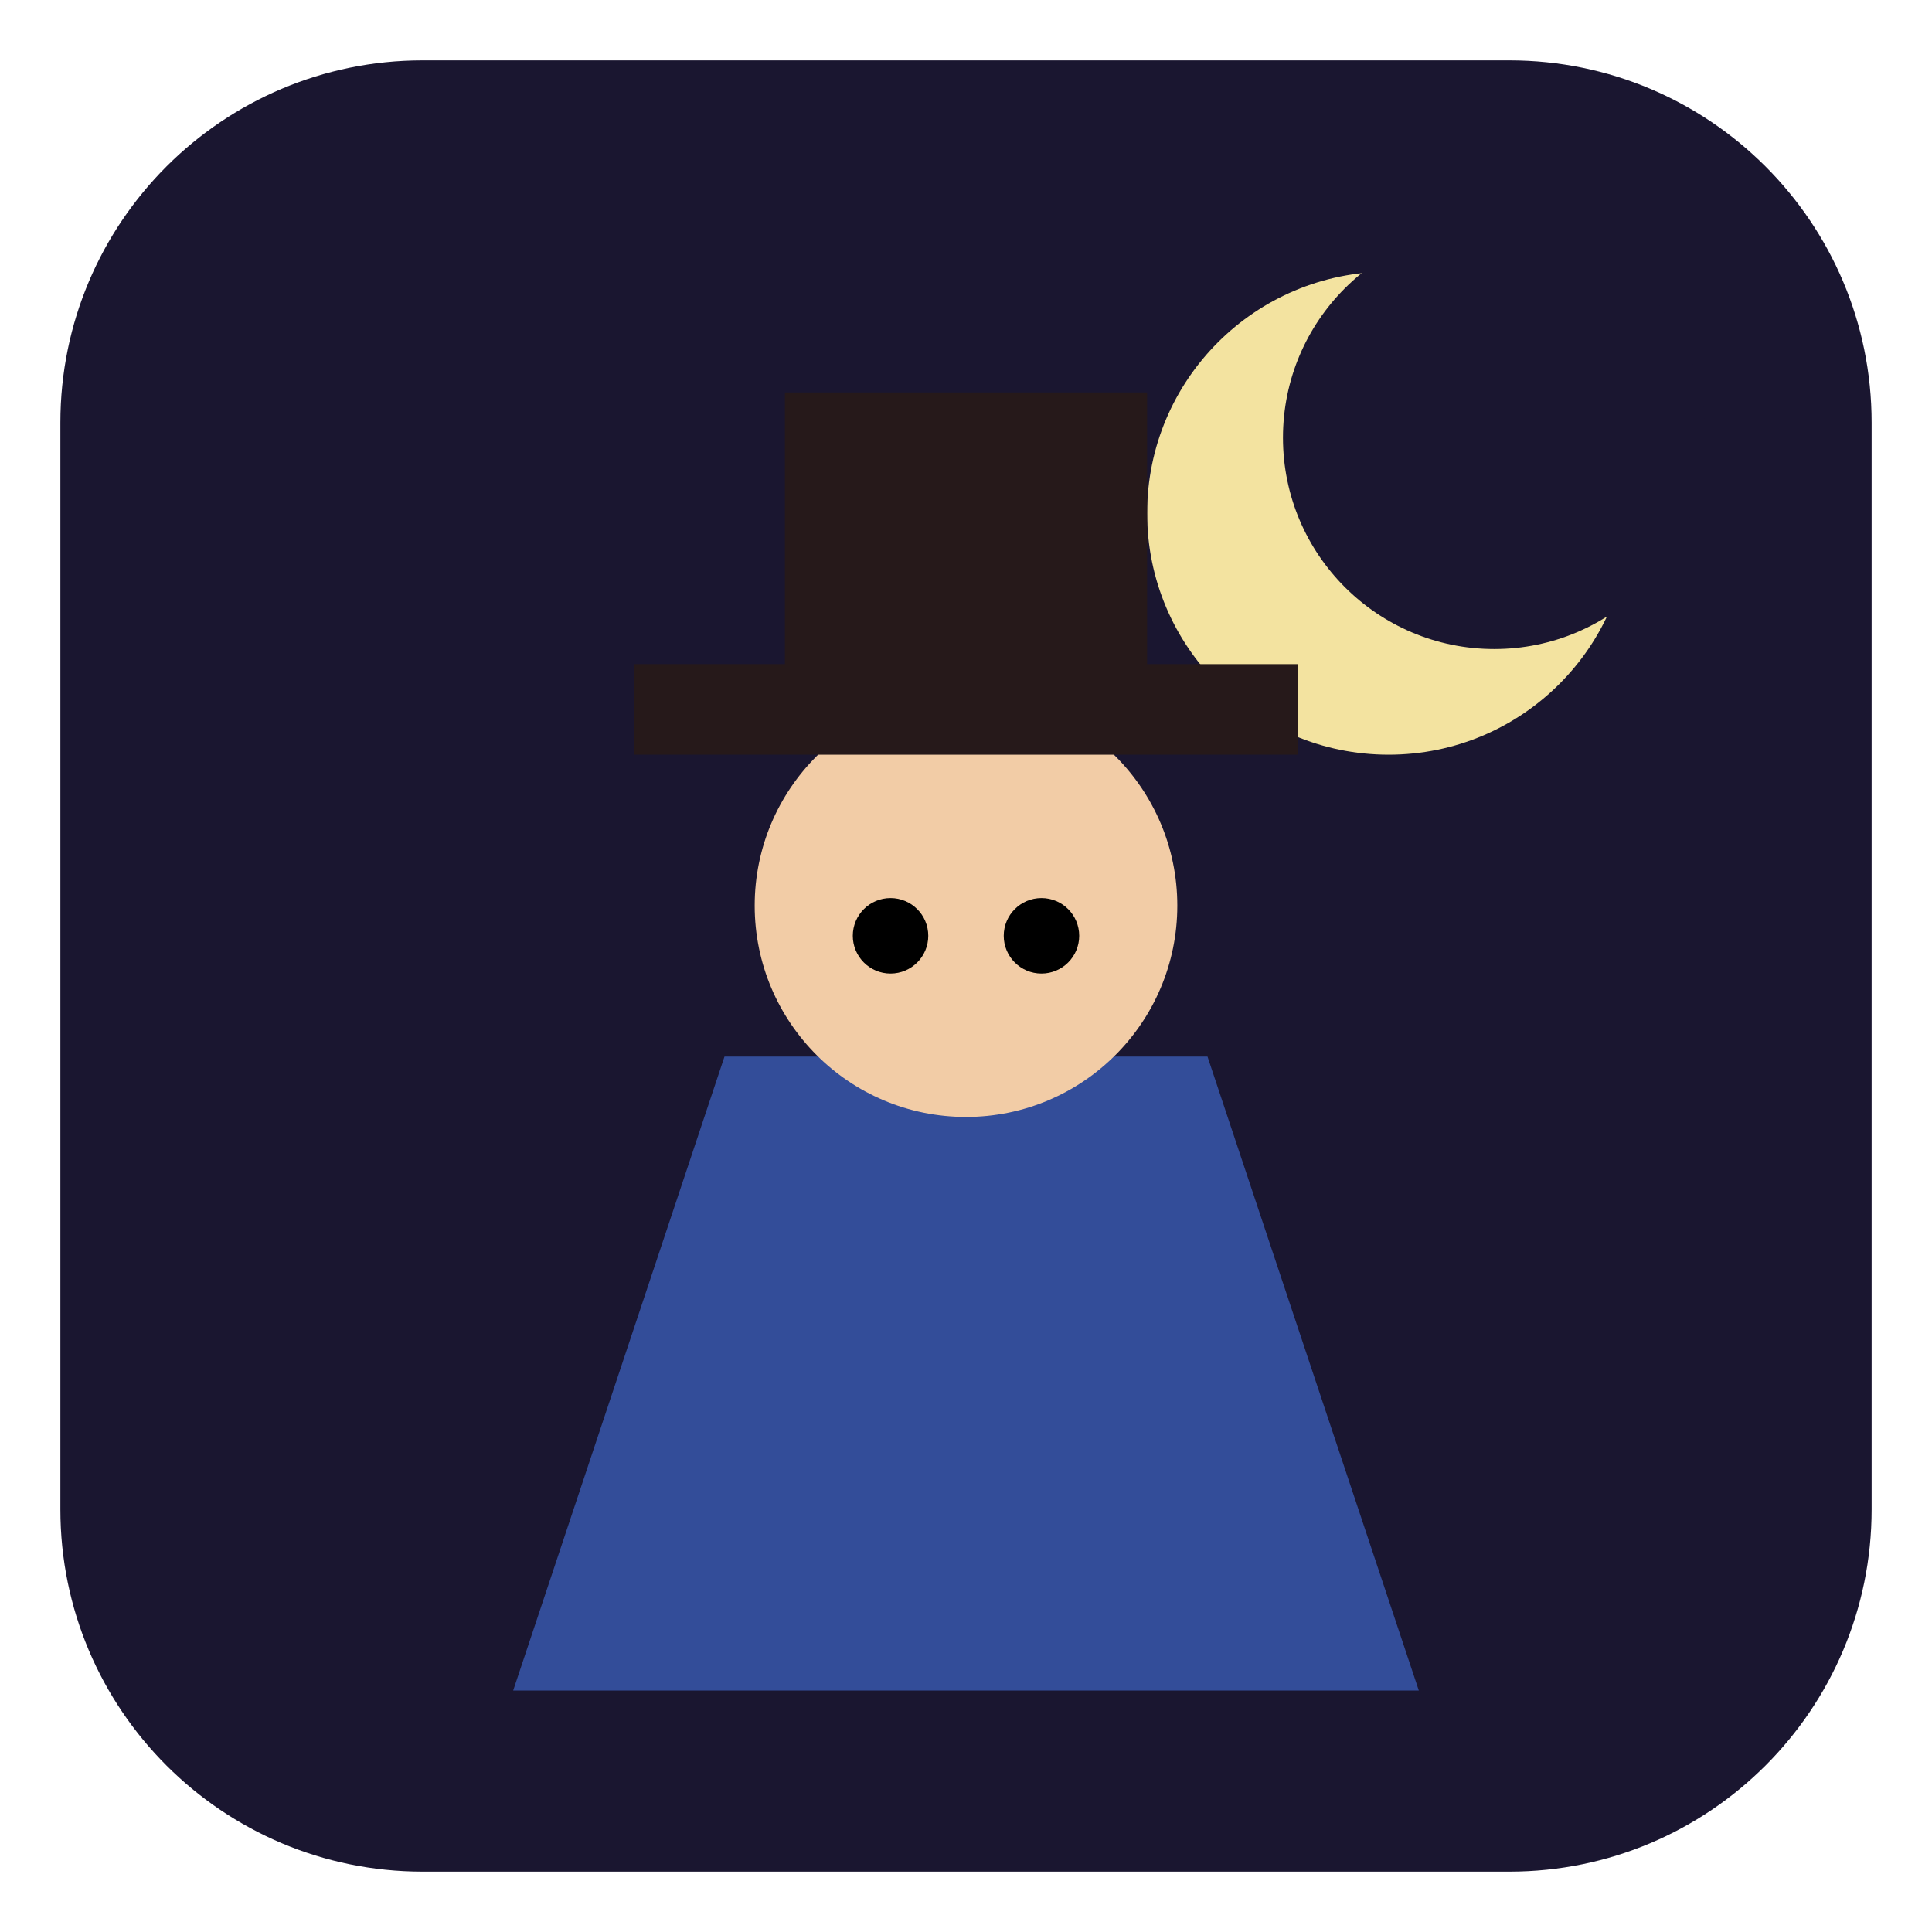
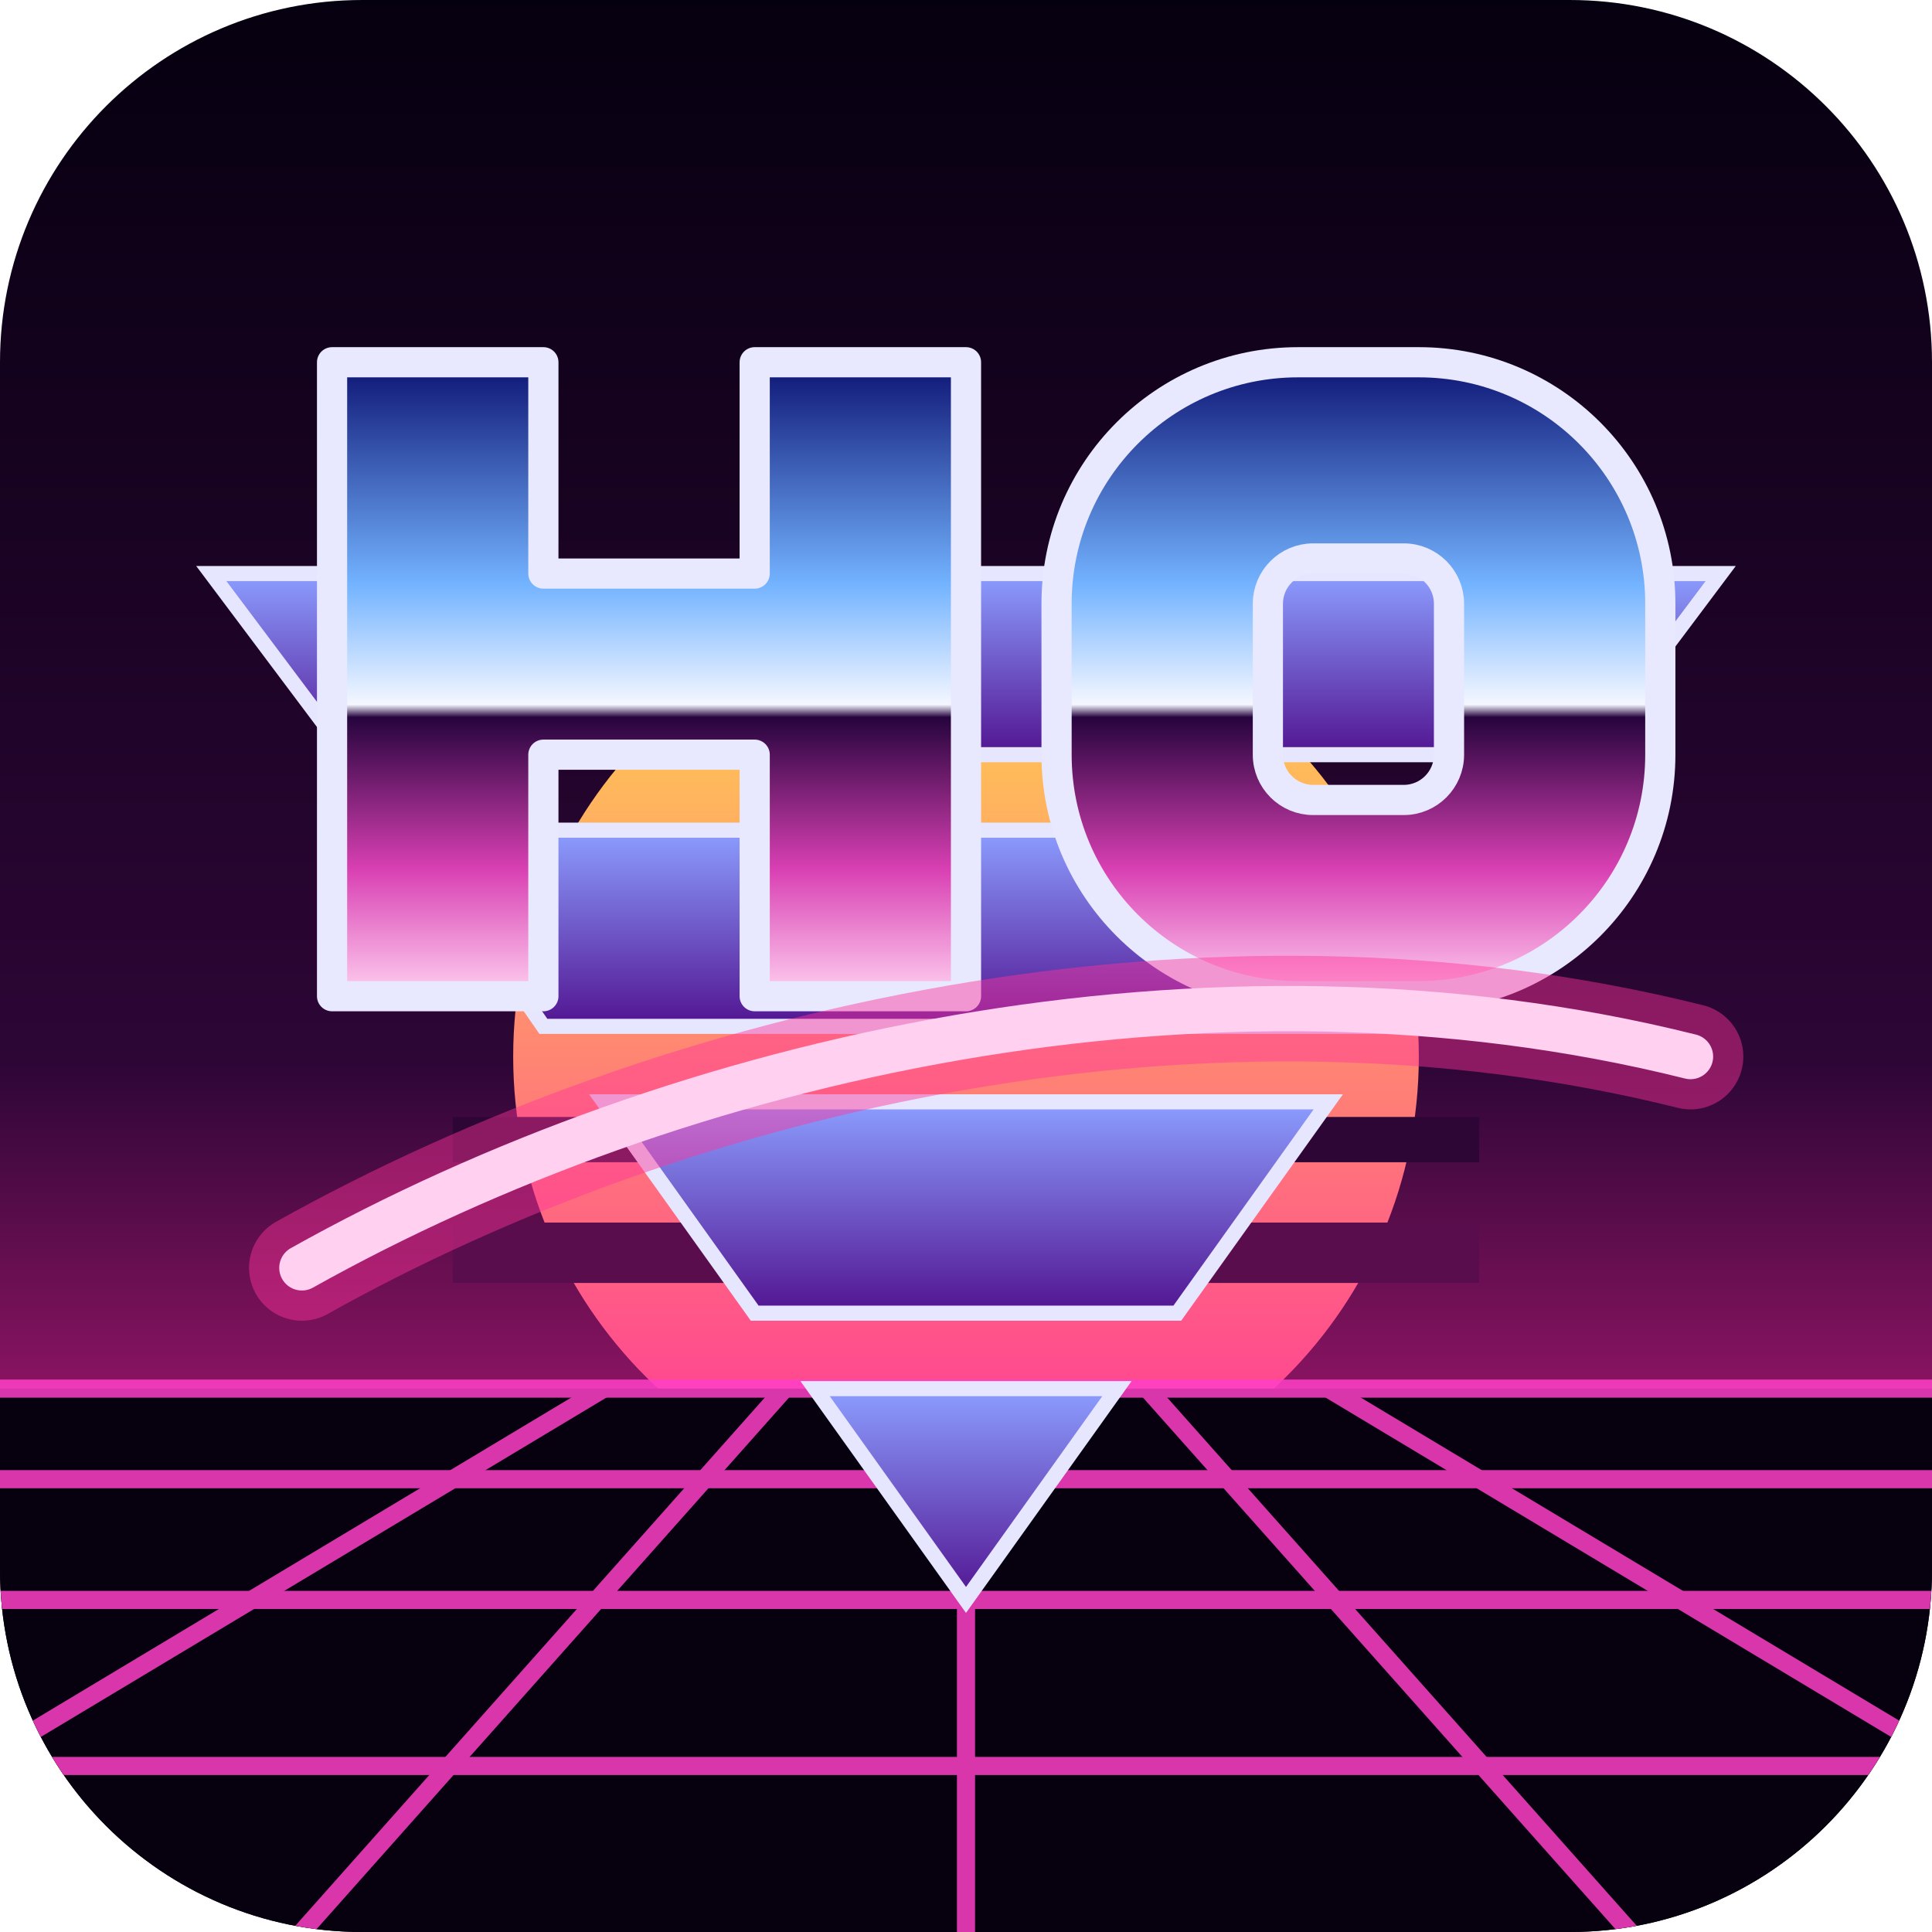
<svg xmlns="http://www.w3.org/2000/svg" width="128" height="128" viewBox="0 0 128 128">
-   <rect x="4" y="4" width="120" height="120" rx="24" fill="#1a1630" />
-   <circle cx="92" cy="34" r="16" fill="#f3e3a0" />
-   <circle cx="99" cy="29" r="14" fill="#1a1630" />
-   <path d="M34 112 L94 112 L80 70 L48 70 Z" fill="#334d99" />
-   <circle cx="64" cy="60" r="14" fill="#f2cca6" />
-   <rect x="42" y="44" width="44" height="6" fill="#26191a" />
-   <rect x="52" y="26" width="24" height="20" fill="#26191a" />
-   <circle cx="59" cy="62" r="2.5" />
-   <circle cx="69" cy="62" r="2.5" />
+   <defs>
+     <linearGradient id="sky" x1="0" y1="0" x2="0" y2="1">
+       <stop offset="0" stop-color="#05000f" />
+       <stop offset="0.55" stop-color="#2d0636" />
+       <stop offset="0.72" stop-color="#8c1462" />
+       <stop offset="0.72" stop-color="#07010f" />
+       <stop offset="1" stop-color="#07010f" />
+     </linearGradient>
+     <linearGradient id="sun" x1="0" y1="0" x2="0" y2="1">
+       <stop offset="0" stop-color="#ffd84d" />
+       <stop offset="1" stop-color="#ff3399" />
+     </linearGradient>
+     <linearGradient id="tri" x1="0" y1="0" x2="0" y2="1">
+       <stop offset="0" stop-color="#8c9eff" />
+       <stop offset="1" stop-color="#521491" />
+     </linearGradient>
+     <linearGradient id="chrome" x1="0" y1="0" x2="0" y2="1">
+       <stop offset="0" stop-color="#0d1473" />
+       <stop offset="0.35" stop-color="#73b3ff" />
+       <stop offset="0.54" stop-color="#f4f7ff" />
+       <stop offset="0.56" stop-color="#26043d" />
+       <stop offset="0.8" stop-color="#d940b3" />
+       <stop offset="1" stop-color="#ffd0f0" />
+     </linearGradient>
+     <clipPath id="r">
+       <rect width="128" height="128" rx="24" />
+     </clipPath>
+   </defs>
+   <g clip-path="url(#r)">
+     <rect width="128" height="128" fill="url(#sky)" />
+     <circle cx="64" cy="70" r="30" fill="url(#sun)" />
+     <rect x="30" y="74" width="68" height="3" fill="#2d0636" />
+     <rect x="30" y="81" width="68" height="4" fill="#5a0d4d" />
+     <rect x="0" y="92" width="128" height="36" fill="#07010f" />
+     <g stroke="#ff40c8" stroke-width="1.2" opacity="0.85">
+       <line x1="0" y1="92" x2="128" y2="92" />
+       <line x1="0" y1="98" x2="128" y2="98" />
+       <line x1="0" y1="106" x2="128" y2="106" />
+       <line x1="0" y1="117" x2="128" y2="117" />
+       <line x1="64" y1="92" x2="64" y2="128" />
+       <line x1="52" y1="92" x2="20" y2="128" />
+       <line x1="76" y1="92" x2="108" y2="128" />
+       <line x1="40" y1="92" x2="-20" y2="128" />
+       <line x1="88" y1="92" x2="148" y2="128" />
+     </g>
+     <g fill="url(#tri)" stroke="#e6e6ff" stroke-width="1">
+       <polygon points="14,38 114,38 105,50 23,50" />
+       <polygon points="27,55 101,55 92,68 36,68" />
+       <polygon points="40,73 88,73 78,87 50,87" />
+       <polygon points="54,92 74,92 64,106" />
+     </g>
+     <g fill="url(#chrome)" stroke="#e8e8ff" stroke-width="2" stroke-linejoin="round">
+       <path d="M22 24 h14 v14 h14 v-14 h14 v42 h-14 v-16 h-14 v16 h-14 z" />
+       <path fill-rule="evenodd" d="M86 24 h8 a16 16 0 0 1 16 16 v10 a16 16 0 0 1 -16 16 h-8 a16 16 0 0 1 -16 -16 v-10 a16 16 0 0 1 16 -16 z M87 37 a3 3 0 0 0 -3 3 v10 a3 3 0 0 0 3 3 h6 a3 3 0 0 0 3 -3 v-10 a3 3 0 0 0 -3 -3 z" />
+     </g>
+     <path d="M20 84 C 45 70, 80 62, 112 70" fill="none" stroke="#ff3399" stroke-width="7" stroke-linecap="round" opacity="0.45" />
+     <path d="M20 84 C 45 70, 80 62, 112 70" fill="none" stroke="#ffd0ef" stroke-width="3" stroke-linecap="round" />
+   </g>
</svg>
